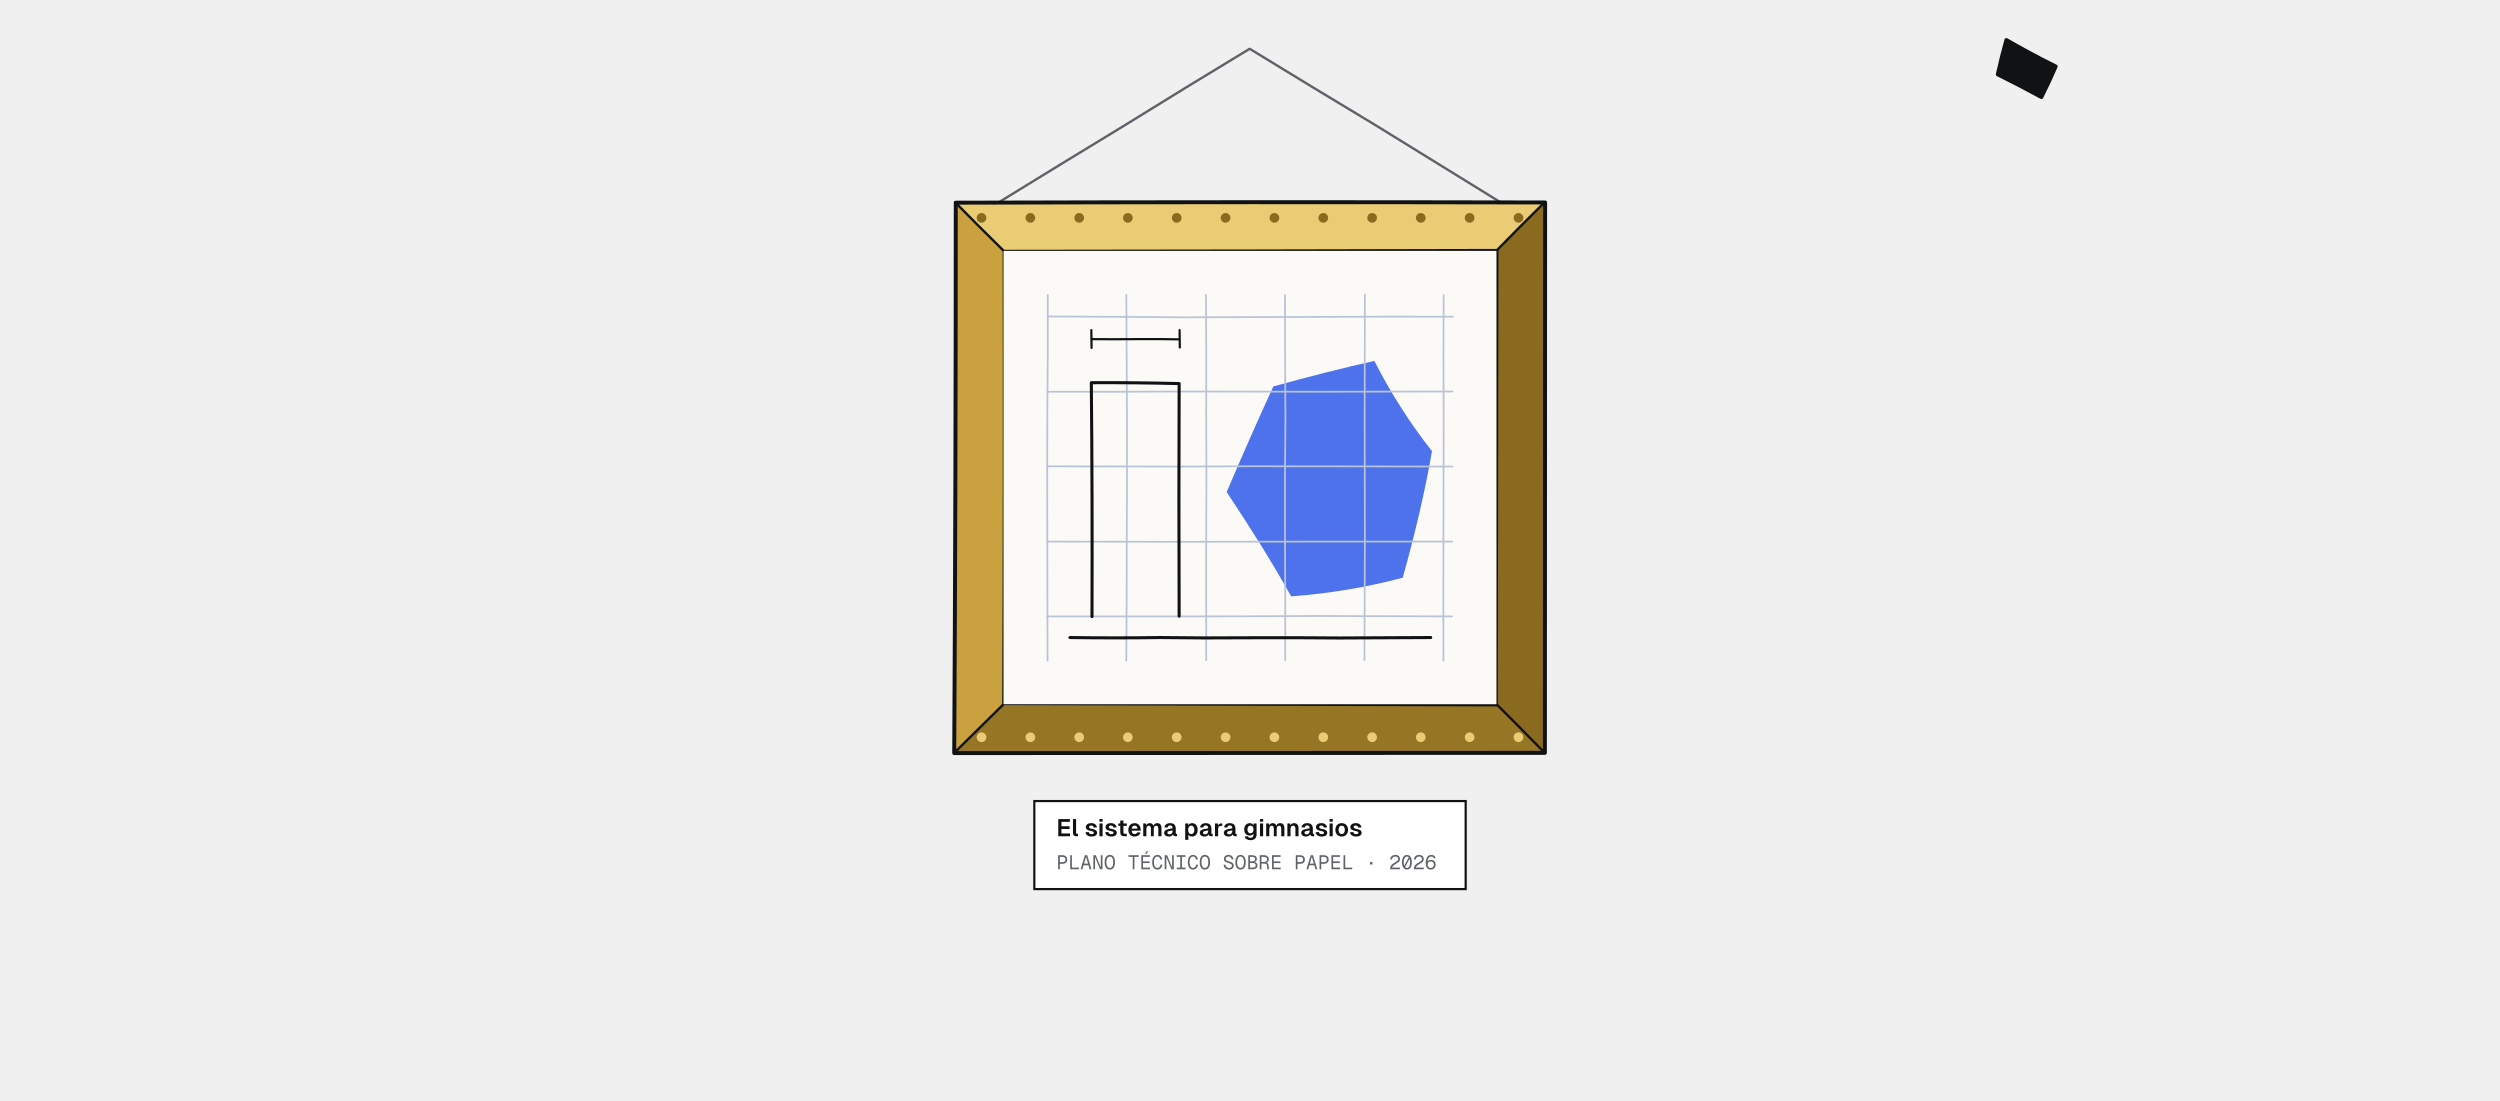
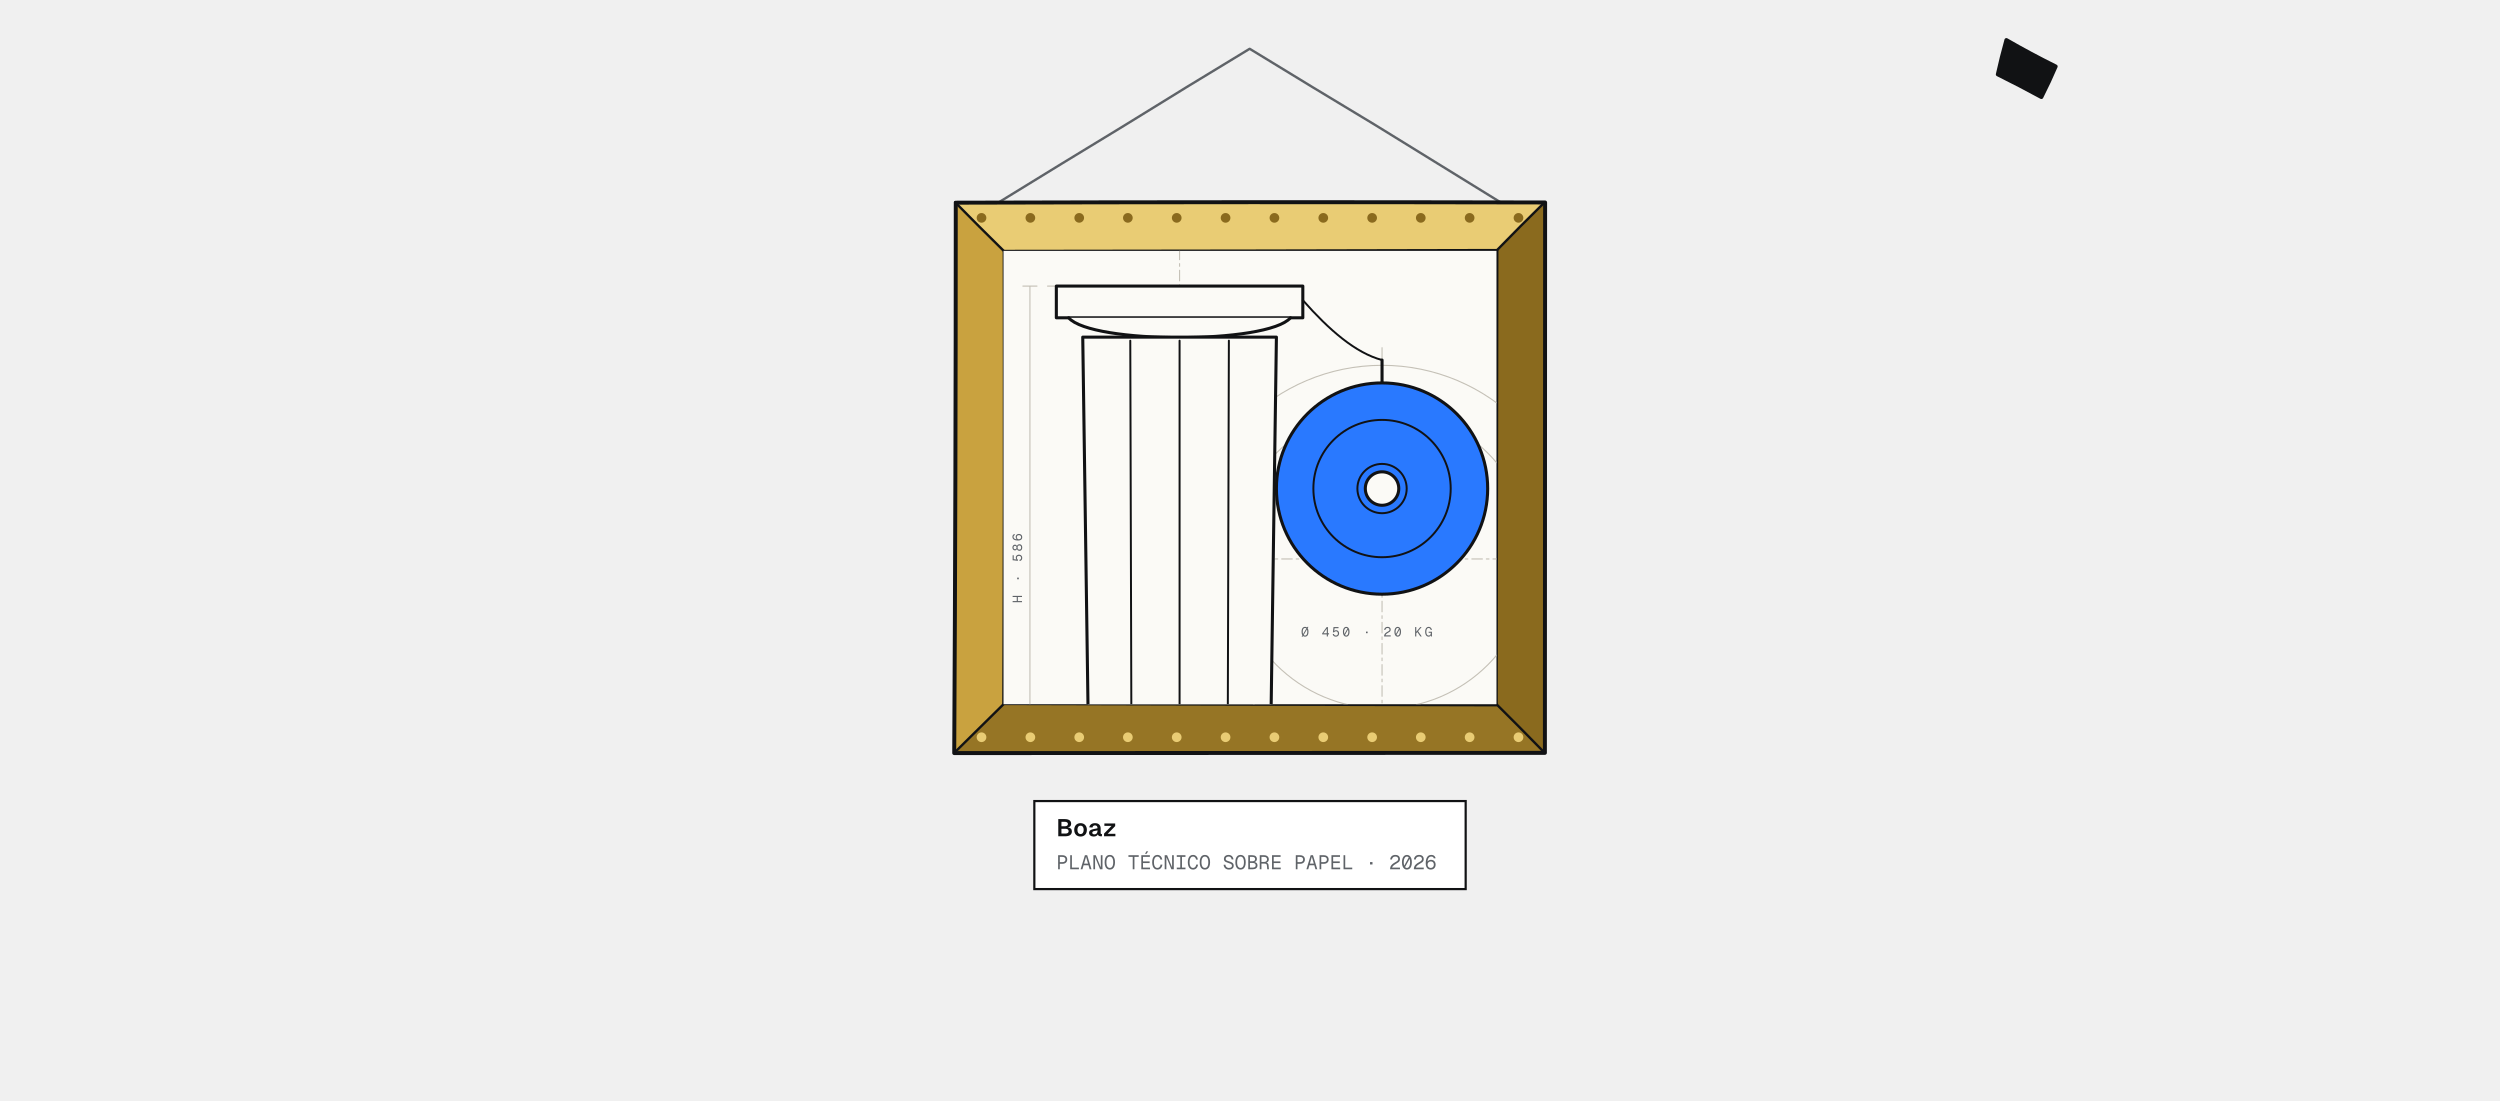
<svg xmlns="http://www.w3.org/2000/svg" width="1136" height="500" viewBox="0 0 1136 500">
+   <defs>
+     <clipPath id="g3">
+       <path d="M456 114h224v206H456Z" />
+     </clipPath>
+   </defs>
  <path fill="none" stroke="#5F6368" stroke-linecap="round" stroke-linejoin="round" stroke-width="1.1" d="M567.8 22.2q-28.5 17.2-57 34.9-28.5 17.3-56.9 34.8m114-69.7q28.7 17.6 57 34.6 28.6 17.7 57.2 35.3" />
  <path fill="#C9A23F" d="M434 92h268v250H434Z" />
  <path fill="#8A6A1E" d="m702 92-22 22v206l22 22Z" />
  <path fill="#8A6A1E" d="m434 342 22-22h224l22 22Z" opacity=".8" />
  <path fill="#E9CC74" d="m434 92 22 22h224l22-22Z" />
  <circle cx="446" cy="99" r="2.2" fill="#8A6A1E" />
  <circle cx="468.2" cy="99" r="2.2" fill="#8A6A1E" />
  <circle cx="490.4" cy="99" r="2.2" fill="#8A6A1E" />
  <circle cx="512.5" cy="99" r="2.2" fill="#8A6A1E" />
  <circle cx="534.7" cy="99" r="2.2" fill="#8A6A1E" />
  <circle cx="556.9" cy="99" r="2.2" fill="#8A6A1E" />
  <circle cx="579.1" cy="99" r="2.2" fill="#8A6A1E" />
  <circle cx="601.3" cy="99" r="2.2" fill="#8A6A1E" />
  <circle cx="623.5" cy="99" r="2.2" fill="#8A6A1E" />
  <circle cx="645.6" cy="99" r="2.2" fill="#8A6A1E" />
  <circle cx="667.8" cy="99" r="2.2" fill="#8A6A1E" />
  <circle cx="690" cy="99" r="2.2" fill="#8A6A1E" />
  <circle cx="446" cy="335" r="2.2" fill="#E9CC74" />
  <circle cx="468.2" cy="335" r="2.2" fill="#E9CC74" />
  <circle cx="490.4" cy="335" r="2.2" fill="#E9CC74" />
  <circle cx="512.5" cy="335" r="2.2" fill="#E9CC74" />
  <circle cx="534.7" cy="335" r="2.2" fill="#E9CC74" />
  <circle cx="556.9" cy="335" r="2.2" fill="#E9CC74" />
  <circle cx="579.1" cy="335" r="2.2" fill="#E9CC74" />
  <circle cx="601.3" cy="335" r="2.2" fill="#E9CC74" />
  <circle cx="623.5" cy="335" r="2.2" fill="#E9CC74" />
  <circle cx="645.6" cy="335" r="2.2" fill="#E9CC74" />
  <circle cx="667.8" cy="335" r="2.2" fill="#E9CC74" />
  <circle cx="690" cy="335" r="2.2" fill="#E9CC74" />
  <path fill="none" stroke="#111214" stroke-linecap="round" stroke-linejoin="round" stroke-width="1.8" d="M434.3 92.1q134.3-.4 267.8-.1-.1 125.2-.1 250.1-134.1.1-268.4.1.7-124.7.7-250.1" />
  <path fill="none" stroke="#111214" stroke-linecap="round" stroke-linejoin="round" stroke-width="1.4" d="M456.3 114.2q111.8-.1 223.9-.4-.2 103.3-.3 206.5l-223.8-.6q.4-103 .2-205.5" />
  <path fill="none" stroke="#111214" stroke-linecap="round" stroke-linejoin="round" stroke-width="1.1" d="M434 91.9q10.9 11.1 22 22m245.9-22q-11.2 11-21.9 22M701.8 342q-11-11.3-21.9-22.1m-246.1 22q11-10.9 22.1-21.8" />
  <path fill="#FBFAF6" d="M456 114h224v206H456z" />
-   <path fill="#2F5BEA" d="M578.6 175.6q24.5-6.8 45.9-11.6 11.4 22.3 26.2 41-4.6 26.5-13.3 57.5-24.3 6.5-50.7 8.5-11.7-21-29.3-47.4 11.1-26.1 21.2-48" opacity=".85" />
-   <path fill="none" stroke="#B9C3D6" stroke-linecap="round" stroke-linejoin="round" stroke-width=".8" d="M476 143.8q30.9.1 61.4.4l61.3-.2q30.5-.2 61.5-.1M475.9 178q30.7.1 61.3-.1 30.8 0 61.4.1 30.6-.1 61.4-.1m-184.2 34q30.9 0 61.7.1 30.7-.2 61.1-.1 30.5 0 61.3.1m-184 34.1q30.5.1 61.3.1 30.6 0 61.4-.1h61.3m-184.1 34h61.5q30.5 0 61.2-.2l61.3.2" />
-   <path fill="none" stroke="#B9C3D6" stroke-linecap="round" stroke-linejoin="round" stroke-width=".8" d="M476.1 134q.1 27.7-.2 55.3-.1 27.6 0 55.4t.1 55.5M511.8 134q.2 27.6.3 55.2.1 27.9-.1 55.5 0 27.7-.2 55.5M548 134q.2 27.7.1 55.4.2 27.8 0 55.3V300m35.8-165.9q0 27.9.2 55.4-.3 27.6-.2 55.1.2 27.8.1 55.4m36.2-166.1q-.1 27.5-.1 55.3.1 27.6.1 55.6L620 300m36-165.9q-.2 27.6 0 55.2-.1 27.8-.1 55.4-.1 27.6 0 55.5" />
-   <path fill="none" stroke="#111214" stroke-linecap="round" stroke-linejoin="round" stroke-width="1.4" d="M496.2 280.2q.2-53.1-.3-106.3 19.9-.1 39.9.4-.2 52.8 0 105.7m-49.6 9.7q20.7.3 40.9 0 20.4.3 40.6.1 20.4-.1 41 .1l41.4-.2" />
-   <path fill="none" stroke="#111214" stroke-linecap="round" stroke-linejoin="round" stroke-width="1" d="M496.1 154.1q9.8.1 19.8 0 9.9-.1 20 .1m-40-4.2q.1 4.1.1 8.1m40-8.1q.1 4.1.1 7.9" />
+   <g clip-path="url(#g3)">
+     <g fill="none" stroke-linecap="round" stroke-linejoin="round" transform="translate(456 114) scale(.4) translate(-40 -120)">
+       <g stroke="#C4C0B6">
+         <path stroke-width="1.25" stroke-dasharray="12 4.5 3 4.5" d="M240 70v830M260 470h340M470 230v490" />
+         <path stroke-width="1.25" d="M70 160v720m-8-720h16M90 160h100M90 880h100" />
+         <circle cx="470" cy="470" r="170" stroke-width="1.25" />
+         <circle cx="470" cy="470" r="220" stroke-width="1.25" />
+       </g>
+       <g stroke="#111214">
+         <path fill="#FBFAF6" stroke-width="3.5" d="M100 160h280v36H100Z" />
+         <path fill="#FBFAF6" stroke-width="3.5" d="M114 196c26 30 226 30 252 0" />
+         <path fill="#FBFAF6" stroke-width="3.5" d="M130 218h220l-10 702H140Z" />
+         <path stroke-width="2.25" d="m184 222 2 698m54-698v698m56-698-2 698" />
+         <path stroke-width="2.25" d="M380 176c30 34 60 60 90 68" />
+         <path stroke-width="3.5" d="M470 244v26" />
+         <circle cx="470" cy="390" r="120" fill="#2979FF" stroke-width="3.5" />
+         <circle cx="470" cy="390" r="78" stroke-width="2.25" />
+         <circle cx="470" cy="390" r="28" stroke-width="2.25" />
+         <circle cx="470" cy="390" r="19" fill="#FBFAF6" stroke-width="3.5" />
+       </g>
+     </g>
+   </g>
+   <path fill="#5F6368" d="M593 289.30L593 289.30Q592.50 289.30 592.15 289.04L592.15 289.04Q592.13 289.03 592.11 289.01L592.11 289.01L591.94 289.30L591.44 289.30L591.81 288.67Q591.69 288.50 591.61 288.28L591.61 288.28Q591.43 287.78 591.43 287.08L591.43 287.08Q591.43 286.36 591.61 285.86Q591.79 285.36 592.15 285.10Q592.50 284.84 593 284.84Q593.50 284.84 593.86 285.10L593.86 285.10Q593.87 285.11 593.89 285.13L593.89 285.13L594.06 284.84L594.56 284.84L594.19 285.47Q594.31 285.64 594.39 285.86L594.39 285.86Q594.57 286.36 594.57 287.08L594.57 287.08Q594.57 287.78 594.39 288.28Q594.21 288.78 593.86 289.04Q593.50 289.30 593 289.30ZM593 288.79L593 288.79Q593.33 288.79 593.56 288.60Q593.79 288.40 593.91 288.02Q594.03 287.63 594.03 287.08Q594.03 286.52 593.91 286.13L593.91 286.13Q593.89 286.07 593.87 286.01L593.87 286.01L592.38 288.55Q592.41 288.58 592.44 288.59L592.44 288.59Q592.67 288.79 593 288.79ZM592.12 288.13L592.12 288.13L593.61 285.59Q593.59 285.57 593.56 285.55L593.56 285.55Q593.33 285.35 593 285.35Q592.67 285.35 592.44 285.55Q592.21 285.74 592.09 286.13Q591.97 286.52 591.97 287.08Q591.97 287.63 592.09 288.02L592.09 288.02Q592.11 288.08 592.12 288.13ZM603.40 289.20L602.89 289.20L602.89 288.28L600.80 288.28L600.80 287.81L602.85 284.94L603.40 284.94L603.40 287.77L603.92 287.77L603.92 288.28L603.40 288.28L603.40 289.20ZM602.89 285.66L601.33 287.77L602.89 287.77L602.89 285.66ZM607.03 289.30L607.03 289.30Q606.61 289.30 606.31 289.15Q606.00 289.00 605.81 288.73Q605.63 288.46 605.60 288.10L605.60 288.10L606.14 288.07Q606.19 288.43 606.43 288.61Q606.66 288.79 607.03 288.79L607.03 288.79Q607.44 288.79 607.69 288.54Q607.94 288.28 607.94 287.83L607.94 287.83Q607.94 287.53 607.83 287.31Q607.72 287.09 607.52 286.98Q607.32 286.86 607.04 286.86L607.04 286.86Q606.79 286.86 606.56 286.98Q606.33 287.11 606.22 287.33L606.22 287.33L605.67 287.33L605.95 284.94L608.22 284.94L608.22 285.44L606.43 285.44L606.27 286.73Q606.33 286.66 606.39 286.61L606.39 286.61Q606.55 286.49 606.74 286.43Q606.93 286.37 607.11 286.37L607.11 286.37Q607.52 286.37 607.83 286.56Q608.14 286.75 608.31 287.08Q608.48 287.41 608.48 287.83Q608.48 288.26 608.29 288.59Q608.11 288.92 607.78 289.11Q607.45 289.30 607.03 289.30ZM611.72 289.30L611.72 289.30Q611.26 289.30 610.92 289.03Q610.58 288.76 610.40 288.26Q610.22 287.76 610.22 287.08L610.22 287.08Q610.22 286.39 610.40 285.89Q610.58 285.39 610.92 285.12Q611.26 284.84 611.72 284.84L611.72 284.84Q612.19 284.84 612.52 285.12Q612.86 285.39 613.04 285.89Q613.22 286.39 613.22 287.08L613.22 287.08Q613.22 287.76 613.04 288.26Q612.86 288.76 612.52 289.03Q612.19 289.30 611.72 289.30ZM611.72 288.79L611.72 288.79Q612.02 288.79 612.23 288.58Q612.45 288.37 612.56 287.99Q612.68 287.60 612.68 287.08L612.68 287.08Q612.68 286.54 612.57 286.15L612.57 286.15Q612.55 286.10 612.53 286.05L612.53 286.05L611.16 288.53Q611.19 288.56 611.21 288.58L611.21 288.58Q611.43 288.79 611.72 288.79ZM610.91 288.09L612.28 285.61Q612.25 285.58 612.24 285.56L612.24 285.56Q612.02 285.35 611.72 285.35L611.72 285.35Q611.43 285.35 611.21 285.56Q610.99 285.77 610.88 286.16Q610.76 286.54 610.76 287.08L610.76 287.08Q610.76 287.60 610.88 287.98L610.88 287.98Q610.89 288.04 610.91 288.09L610.91 288.09ZM621.45 287.74L620.71 287.74L620.71 287.01L621.45 287.01L621.45 287.74ZM631.94 289.20L628.94 289.20Q628.94 288.75 629.08 288.39Q629.22 288.02 629.58 287.69Q629.94 287.36 630.57 287.03L630.57 287.03Q630.87 286.87 631.05 286.74Q631.23 286.61 631.31 286.46Q631.39 286.31 631.39 286.09L631.39 286.09Q631.39 285.87 631.30 285.71Q631.20 285.54 631.01 285.44Q630.82 285.35 630.54 285.35L630.54 285.35Q630.09 285.35 629.83 285.58Q629.57 285.82 629.50 286.25L629.50 286.25L628.96 286.21Q629.04 285.59 629.44 285.22Q629.85 284.84 630.54 284.84L630.54 284.84Q630.98 284.84 631.29 285.00Q631.60 285.16 631.77 285.44Q631.93 285.71 631.93 286.08L631.93 286.08Q631.93 286.40 631.83 286.64Q631.72 286.88 631.46 287.08Q631.21 287.29 630.76 287.52L630.76 287.52Q630.38 287.72 630.12 287.93Q629.86 288.14 629.72 288.34Q629.59 288.53 629.58 288.70L629.58 288.70L631.94 288.70L631.94 289.20ZM635.12 289.30L635.12 289.30Q634.66 289.30 634.32 289.03Q633.98 288.76 633.80 288.26Q633.62 287.76 633.62 287.08L633.62 287.08Q633.62 286.39 633.80 285.89Q633.98 285.39 634.32 285.12Q634.66 284.84 635.12 284.84L635.12 284.84Q635.59 284.84 635.92 285.12Q636.26 285.39 636.44 285.89Q636.62 286.39 636.62 287.08L636.62 287.08Q636.62 287.76 636.44 288.26Q636.26 288.76 635.92 289.03Q635.59 289.30 635.12 289.30ZM635.12 288.79L635.12 288.79Q635.42 288.79 635.63 288.58Q635.85 288.37 635.96 287.99Q636.08 287.60 636.08 287.08L636.08 287.08Q636.08 286.54 635.97 286.15L635.97 286.15Q635.95 286.10 635.93 286.05L635.93 286.05L634.56 288.53Q634.59 288.56 634.61 288.58L634.61 288.58Q634.83 288.79 635.12 288.79ZM634.31 288.09L635.68 285.61Q635.65 285.58 635.64 285.56L635.64 285.56Q635.42 285.35 635.12 285.35L635.12 285.35Q634.83 285.35 634.61 285.56Q634.39 285.77 634.28 286.16Q634.16 286.54 634.16 287.08L634.16 287.08Q634.16 287.60 634.28 287.98L634.28 287.98Q634.29 288.04 634.31 288.09L634.31 288.09ZM643.56 289.20L643.04 289.20L643.04 284.94L643.56 284.94L643.56 287.08L645.34 284.94L645.98 284.94L644.38 286.81L646.04 289.20L645.40 289.20L644.04 287.21L643.56 287.77L643.56 289.20ZM649.15 289.30L649.15 289.30Q648.70 289.30 648.35 289.05Q648.00 288.80 647.79 288.30Q647.59 287.81 647.59 287.08L647.59 287.08Q647.59 286.39 647.78 285.89Q647.97 285.39 648.32 285.12Q648.67 284.84 649.17 284.84L649.17 284.84Q649.56 284.84 649.87 285.02Q650.17 285.19 650.37 285.50Q650.58 285.81 650.67 286.21L650.67 286.21L650.13 286.25Q650.02 285.85 649.79 285.60Q649.55 285.35 649.17 285.35L649.17 285.35Q648.84 285.35 648.61 285.55Q648.37 285.75 648.25 286.14Q648.13 286.52 648.13 287.08L648.13 287.08Q648.13 287.62 648.25 288.01Q648.38 288.39 648.62 288.59Q648.85 288.79 649.20 288.79L649.20 288.79Q649.50 288.79 649.72 288.63Q649.94 288.47 650.07 288.19Q650.19 287.90 650.20 287.54L650.20 287.54L649.18 287.54L649.18 287.05L650.68 287.05L650.68 289.20L650.20 289.20L650.19 288.61Q650.14 288.70 650.10 288.79L650.10 288.79Q649.95 289.03 649.72 289.16Q649.48 289.30 649.15 289.30ZM464.40 273.12L464.40 273.64L460.14 273.64L460.14 273.12L462.01 273.12L462.01 271.28L460.14 271.28L460.14 270.76L464.40 270.76L464.40 271.28L462.51 271.28L462.51 273.12L464.40 273.12ZM462.94 262.47L462.94 263.21L462.21 263.21L462.21 262.47L462.94 262.47ZM464.50 253.49L464.50 253.49Q464.50 253.91 464.35 254.22Q464.20 254.52 463.93 254.71Q463.66 254.89 463.30 254.92L463.30 254.92L463.27 254.38Q463.63 254.33 463.81 254.09Q463.99 253.86 463.99 253.49L463.99 253.49Q463.99 253.08 463.74 252.83Q463.48 252.58 463.03 252.58L463.03 252.58Q462.73 252.58 462.51 252.69Q462.29 252.80 462.18 253.00Q462.06 253.20 462.06 253.48L462.06 253.48Q462.06 253.73 462.18 253.96Q462.31 254.19 462.53 254.30L462.53 254.30L462.53 254.85L460.14 254.57L460.14 252.30L460.64 252.30L460.64 254.09L461.93 254.25Q461.86 254.19 461.81 254.13L461.81 254.13Q461.69 253.97 461.63 253.78Q461.57 253.59 461.57 253.41L461.57 253.41Q461.57 253 461.76 252.69Q461.95 252.38 462.28 252.21Q462.61 252.04 463.03 252.04Q463.46 252.04 463.79 252.23Q464.12 252.41 464.31 252.74Q464.50 253.07 464.50 253.49ZM464.50 248.80L464.50 248.80Q464.50 249.22 464.35 249.56Q464.21 249.90 463.93 250.10Q463.64 250.30 463.23 250.30L463.23 250.30Q462.77 250.30 462.46 250.02L462.46 250.02Q462.22 249.81 462.11 249.47L462.11 249.47Q462.01 249.71 461.84 249.87L461.84 249.87Q461.61 250.10 461.21 250.10L461.21 250.10Q460.88 250.10 460.61 249.93Q460.35 249.76 460.20 249.47Q460.04 249.18 460.04 248.80Q460.04 248.42 460.20 248.13Q460.35 247.83 460.61 247.67Q460.88 247.50 461.21 247.50L461.21 247.50Q461.61 247.50 461.84 247.73L461.84 247.73Q462.01 247.89 462.11 248.12L462.11 248.12Q462.22 247.79 462.46 247.57L462.46 247.57Q462.77 247.30 463.23 247.30L463.23 247.30Q463.64 247.30 463.93 247.50Q464.21 247.70 464.35 248.03Q464.50 248.37 464.50 248.80ZM463.99 248.80L463.99 248.80Q463.99 248.38 463.80 248.11Q463.60 247.84 463.20 247.84L463.20 247.84Q462.83 247.84 462.60 248.08Q462.38 248.32 462.38 248.80L462.38 248.80Q462.38 249.27 462.60 249.52Q462.83 249.76 463.20 249.76L463.20 249.76Q463.60 249.76 463.80 249.49Q463.99 249.22 463.99 248.80ZM461.90 248.80L461.90 248.80Q461.90 248.46 461.73 248.25Q461.56 248.04 461.21 248.04L461.21 248.04Q460.91 248.04 460.73 248.25Q460.55 248.45 460.55 248.80L460.55 248.80Q460.55 249.15 460.73 249.35Q460.91 249.56 461.21 249.56L461.21 249.56Q461.56 249.56 461.73 249.35Q461.90 249.14 461.90 248.80ZM464.50 244.11L464.50 244.11Q464.50 244.59 464.28 244.93Q464.06 245.27 463.63 245.44Q463.21 245.62 462.60 245.62L462.60 245.62Q462.07 245.62 461.61 245.53Q461.15 245.45 460.80 245.25Q460.45 245.06 460.25 244.74Q460.04 244.41 460.04 243.94L460.04 243.94Q460.04 243.56 460.17 243.30Q460.30 243.03 460.52 242.87Q460.75 242.70 461.05 242.62L461.05 242.62L461.10 243.16Q460.85 243.23 460.70 243.41Q460.55 243.59 460.55 243.94Q460.55 244.29 460.75 244.55Q460.95 244.80 461.35 244.94L461.35 244.94Q461.66 245.04 462.08 245.08L462.08 245.08Q462.01 245.03 461.93 244.97L461.93 244.97Q461.75 244.80 461.64 244.56Q461.53 244.32 461.53 244.01L461.53 244.01Q461.53 243.59 461.71 243.28Q461.89 242.97 462.22 242.79Q462.55 242.62 462.98 242.62L462.98 242.62Q463.45 242.62 463.79 242.81Q464.13 243.00 464.31 243.33Q464.50 243.66 464.50 244.11ZM463.99 244.10L463.99 244.10Q463.99 243.68 463.72 243.42Q463.46 243.16 462.98 243.16L462.98 243.16Q462.54 243.16 462.28 243.40Q462.02 243.65 462.02 244.05L462.02 244.05Q462.02 244.34 462.14 244.56Q462.26 244.79 462.47 244.92Q462.69 245.06 462.98 245.06Q463.28 245.06 463.51 244.94Q463.73 244.82 463.86 244.61Q463.99 244.39 463.99 244.10Z" />
  <path fill="#FFF" stroke="#111214" stroke-width="1" d="M470 364h196v40H470z" />
-   <path fill="#111214" d="M480.88 372.19V380h5.36v-1.26h-3.92v-2.04h3.7v-1.23h-3.7v-2.02h3.83v-1.26Zm6.67 0v6.35c0 .92.59 1.46 1.46 1.46h.82v-1.11h-.45q-.4 0-.4-.42v-6.28Zm9.47 3.84 1.44-.07c-.19-1.19-1.17-1.93-2.54-1.93-1.55 0-2.51.7-2.51 1.85 0 1.1.98 1.46 2.41 1.74.59.14 1.23.22 1.24.78 0 .48-.58.65-1.04.65-.74 0-1.19-.37-1.3-.98l-1.44.08c.09 1.23 1.16 1.98 2.76 1.98 1.36 0 2.48-.54 2.48-1.69 0-1.12-.89-1.54-2.47-1.81-.57-.09-1.16-.3-1.17-.78-.01-.46.42-.74.96-.74.55 0 1.08.35 1.18.92m2.57-1.86V380h1.43v-5.83Zm-.02-.81h1.47v-1.17h-1.47Zm6.39 2.67 1.44-.07c-.19-1.19-1.17-1.93-2.54-1.93-1.55 0-2.51.7-2.51 1.85 0 1.1.98 1.46 2.41 1.74.59.14 1.23.22 1.24.78 0 .48-.58.65-1.04.65-.74 0-1.19-.37-1.3-.98l-1.44.08c.09 1.23 1.17 1.98 2.76 1.98 1.36 0 2.49-.54 2.49-1.69 0-1.12-.89-1.54-2.48-1.81-.57-.09-1.15-.3-1.16-.78-.02-.46.41-.74.95-.74.55 0 1.08.35 1.18.92m3.09-3.18v1.32h-.91v1.1h.91v2.94c0 1.18.65 1.79 1.85 1.79h1.12v-1.11h-.88q-.66 0-.66-.68v-2.94h1.54v-1.1h-1.54v-1.32Zm3.66 4.23c0 1.85 1.15 3.05 2.89 3.05 1.26 0 2.32-.69 2.66-1.81l-1.45-.11c-.21.5-.69.8-1.21.8-.83 0-1.34-.57-1.4-1.54h4.15l-.02-.35c-.02-2.07-1.24-3.08-2.73-3.08-1.74 0-2.89 1.2-2.89 3.04m1.51-.56c.11-.84.61-1.36 1.38-1.36.61 0 1.16.37 1.27 1.36Zm5.27-2.35V380h1.43v-3.3c0-.96.4-1.51 1.14-1.51q.92.02.92 1.51v3.3h1.29v-3.3q.01-1.49 1.15-1.51.92.01.92 1.51v3.3h1.43v-3.75c0-1.44-.73-2.21-1.92-2.21q-1.28 0-1.73 1.2a1.66 1.66 0 0 0-1.67-1.2c-.77 0-1.35.38-1.64 1.07l-.03-.94Zm9.6 1.77 1.45.09q.23-.96 1.16-.97 1.13 0 1.14 1.31l-1.64.33c-1.36.28-2.2.64-2.2 1.77 0 1.03.93 1.66 2.09 1.66 1.02 0 1.68-.44 1.94-1.01.11.9 1.05.89 1.5.89l.33-.01v-1.03h-.22c-.22 0-.37-.09-.37-.43v-1.99c0-1.64-.89-2.51-2.57-2.51-1.43 0-2.38.7-2.61 1.9m1.38 2.49c0-.67.56-.75 1.3-.89l1.1-.2v.06c0 1.16-.6 1.73-1.39 1.73-.68 0-1.01-.31-1.01-.7m8.09 3.22h1.43v-2.44q.52.91 1.71.92c1.68 0 2.5-1.37 2.5-3.05 0-1.67-.82-3.04-2.5-3.04q-1.26.01-1.75.97l-.03-.84h-1.36Zm1.32-4.57c0-.98.43-1.9 1.42-1.9.98 0 1.42.92 1.42 1.9 0 1.01-.43 1.91-1.42 1.91-.99 0-1.42-.9-1.42-1.91m5.39-1.14 1.46.09q.22-.96 1.15-.97 1.13 0 1.14 1.31l-1.63.33c-1.37.28-2.2.64-2.2 1.77 0 1.03.92 1.66 2.09 1.66 1.01 0 1.67-.44 1.93-1.01.11.9 1.05.89 1.5.89l.33-.01v-1.03h-.22c-.22 0-.37-.09-.37-.43v-1.99c0-1.64-.89-2.51-2.57-2.51-1.43 0-2.38.7-2.61 1.9m1.38 2.49c0-.67.56-.75 1.3-.89l1.1-.2v.06c0 1.16-.6 1.73-1.39 1.73-.68 0-1.01-.31-1.01-.7m5.43-4.26V380h1.43v-3.32c0-.94.39-1.4 1.32-1.4h.56v-1.11h-.55c-.74 0-1.17.37-1.39 1.13l-.04-1.13Zm4.13 1.77 1.45.09q.22-.96 1.15-.97 1.14 0 1.15 1.31l-1.64.33c-1.36.28-2.2.64-2.2 1.77 0 1.03.92 1.66 2.09 1.66 1.01 0 1.67-.44 1.94-1.01.11.9 1.04.89 1.49.89l.33-.01v-1.03h-.22c-.22 0-.36-.09-.36-.43v-1.99c0-1.64-.89-2.51-2.58-2.51-1.43 0-2.37.7-2.6 1.9m1.37 2.49c0-.67.56-.75 1.3-.89l1.1-.2v.06c0 1.16-.59 1.73-1.39 1.73-.68 0-1.01-.31-1.01-.7m10.33 1.28c.73 0 1.37-.35 1.65-.92v.74c0 .78-.5 1.18-1.36 1.18-.6 0-1.03-.26-1.21-.69l-1.47.1c.32 1 1.34 1.66 2.67 1.66 1.65 0 2.8-.89 2.8-2.44v-5.17h-1.4v.89a1.8 1.8 0 0 0-1.69-1.02c-1.51 0-2.53 1.16-2.53 2.89 0 1.66 1.02 2.78 2.54 2.78m-1.08-2.79c0-1.08.53-1.75 1.39-1.75.86 0 1.4.67 1.39 1.75-.02 1.07-.54 1.74-1.39 1.74-.84 0-1.39-.67-1.39-1.74m5.7-2.75V380h1.43v-5.83Zm-.02-.81h1.47v-1.17h-1.47Zm2.84.81V380h1.43v-3.3c0-.96.39-1.51 1.14-1.51q.91.02.91 1.51v3.3h1.3v-3.3q.01-1.49 1.15-1.51.92.01.92 1.51v3.3h1.43v-3.75c0-1.44-.74-2.21-1.92-2.21-.84 0-1.45.4-1.73 1.2a1.66 1.66 0 0 0-1.67-1.2c-.77 0-1.36.38-1.64 1.07l-.04-.94Zm9.63 0V380h1.43v-3.3c0-.97.44-1.51 1.22-1.51.75 0 1.01.54 1.01 1.51v3.3h1.41v-3.75c0-1.31-.7-2.21-1.99-2.21-.78 0-1.44.31-1.76 1.08l-.03-.95Zm6.39 1.77 1.46.09q.22-.96 1.15-.97 1.13 0 1.15 1.31l-1.64.33c-1.37.28-2.2.64-2.2 1.77 0 1.03.92 1.66 2.09 1.66 1.01 0 1.67-.44 1.93-1.01.11.9 1.05.89 1.5.89l.33-.01v-1.03h-.22c-.22 0-.36-.09-.36-.43v-1.99c0-1.64-.9-2.51-2.58-2.51-1.43 0-2.37.7-2.61 1.9m1.38 2.49c0-.67.56-.75 1.3-.89l1.1-.2v.06c0 1.16-.6 1.73-1.39 1.73-.68 0-1.01-.31-1.01-.7m8.83-2.4 1.44-.07c-.18-1.19-1.16-1.93-2.54-1.93-1.55 0-2.51.7-2.51 1.85 0 1.1.98 1.46 2.41 1.74.6.14 1.24.22 1.25.78 0 .48-.59.65-1.05.65-.74 0-1.19-.37-1.3-.98l-1.44.08c.09 1.23 1.17 1.98 2.76 1.98 1.37 0 2.49-.54 2.49-1.69 0-1.12-.89-1.54-2.48-1.81-.57-.09-1.15-.3-1.16-.78-.01-.46.42-.74.96-.74.55 0 1.07.35 1.17.92m2.58-1.86V380h1.43v-5.83Zm-.03-.81h1.48v-1.17h-1.48Zm5.54 6.77c1.74 0 2.88-1.2 2.88-3.05 0-1.84-1.14-3.04-2.88-3.04-1.74 0-2.88 1.2-2.88 3.04 0 1.85 1.14 3.05 2.88 3.05m-1.42-3.05c0-1.19.52-1.89 1.42-1.89.9 0 1.42.7 1.42 1.89 0 1.2-.52 1.9-1.42 1.9-.9 0-1.42-.7-1.42-1.9m8.96-1.05 1.44-.07c-.18-1.19-1.16-1.93-2.54-1.93-1.55 0-2.5.7-2.5 1.85 0 1.1.97 1.46 2.4 1.74.6.14 1.24.22 1.25.78 0 .48-.59.65-1.05.65-.73 0-1.19-.37-1.3-.98l-1.44.08c.09 1.23 1.17 1.98 2.76 1.98 1.37 0 2.49-.54 2.49-1.69 0-1.12-.89-1.54-2.47-1.81-.58-.09-1.16-.3-1.17-.78-.01-.46.42-.74.96-.74.55 0 1.07.35 1.17.92" />
+   <path fill="#111214" d="M480.88 380L484.11 380C486.03 380 487.06 379.22 487.06 377.79C487.06 376.73 486.39 376.07 485.21 375.95C486.17 375.84 486.73 375.27 486.73 374.36C486.73 372.87 485.71 372.19 483.67 372.19L480.88 372.19ZM482.32 378.77L482.32 376.60L484.15 376.60C485.04 376.60 485.59 376.98 485.59 377.69C485.59 378.40 485.04 378.77 484.15 378.77ZM482.32 375.46L482.32 373.42L483.77 373.42C484.73 373.42 485.26 373.75 485.26 374.44C485.26 375.12 484.70 375.46 483.77 375.46ZM491 380.13C492.74 380.13 493.88 378.93 493.88 377.08C493.88 375.24 492.74 374.04 491 374.04C489.26 374.04 488.12 375.24 488.12 377.08C488.12 378.93 489.26 380.13 491 380.13ZM489.58 377.08C489.58 375.89 490.10 375.19 491 375.19C491.90 375.19 492.42 375.89 492.42 377.08C492.42 378.28 491.90 378.98 491 378.98C490.10 378.98 489.58 378.28 489.58 377.08ZM494.96 375.94L496.41 376.03C496.55 375.39 496.95 375.06 497.57 375.06C498.33 375.06 498.70 375.49 498.71 376.37L497.07 376.70C495.71 376.98 494.87 377.34 494.87 378.47C494.87 379.50 495.80 380.13 496.96 380.13C497.97 380.13 498.63 379.69 498.90 379.12C499.01 380.02 499.94 380.01 500.39 380.01L500.72 380L500.72 378.97L500.50 378.97C500.28 378.97 500.14 378.88 500.14 378.54L500.14 376.55C500.14 374.91 499.25 374.04 497.57 374.04C496.14 374.04 495.19 374.74 494.96 375.94ZM496.33 378.43C496.33 377.76 496.90 377.68 497.63 377.54L498.73 377.34L498.73 377.40C498.73 378.56 498.14 379.13 497.35 379.13C496.66 379.13 496.33 378.82 496.33 378.43ZM506.74 375.38L506.74 374.17L501.83 374.17L501.83 375.28L505.09 375.28L501.68 378.79L501.68 380L506.83 380L506.83 378.89L503.32 378.89Z" />
  <path fill="#5F6368" d="M481.58 395h-.77v-6.39h1.94q.67 0 1.17.23.49.24.76.67.27.44.27 1.05 0 .62-.27 1.05-.27.44-.76.67-.5.24-1.17.24h-1.17zm0-5.63v2.39h1.08q.76 0 1.12-.31.36-.31.36-.89 0-.58-.36-.89-.36-.3-1.12-.3zm8.68 5.63h-3.96v-6.39h.77v6.03l-.38-.4h3.57zm1.6 0h-.83l1.95-6.39h1.04l1.95 6.39h-.83l-1.64-5.69zm3.12-1.82h-2.97l.27-.75h2.43zm2.62 1.82h-.77v-6.39h1.1l2.4 5.84-.13.03v-5.87h.77V395h-1.1l-2.4-5.84.13-.04zm6.7.14q-.76 0-1.28-.38-.53-.39-.8-1.14-.28-.74-.28-1.81 0-1.08.28-1.82.27-.75.8-1.14.52-.38 1.28-.38.76 0 1.28.38.53.39.8 1.14.28.74.28 1.82 0 1.07-.28 1.81-.27.75-.8 1.14-.52.38-1.28.38m0-.75q.49 0 .84-.29.35-.3.53-.87.18-.58.18-1.42 0-.83-.18-1.41-.18-.58-.53-.88-.35-.3-.84-.3-.5 0-.84.3-.35.3-.53.88-.18.58-.18 1.41 0 .84.18 1.42.18.57.53.87.34.29.84.29m11.19.61h-.78v-5.63h-1.95v-.76h4.68v.76h-1.95zm7.08 0h-3.96v-6.39h3.89v.76h-3.12v2.06h3.01v.74h-3.01v2.07h3.19zm-1.62-7.01h-.63l.59-1.15h.85zm4.97 7.15q-.77 0-1.3-.4-.53-.41-.8-1.15-.28-.75-.28-1.78 0-1.03.28-1.78.27-.74.8-1.15.53-.41 1.3-.41.84 0 1.44.55.59.55.79 1.54l-.83.06q-.15-.7-.52-1.05-.38-.35-.88-.35-.52 0-.86.3-.35.3-.53.89-.18.58-.18 1.4 0 .82.18 1.4.18.58.53.88.34.3.86.3.56 0 .94-.39.39-.39.52-1.15l.82.04q-.17 1.06-.77 1.66-.6.59-1.51.59M530 395h-.77v-6.39h1.1l2.4 5.84-.13.03v-5.87h.77V395h-1.1l-2.4-5.84.13-.04zm8.68 0h-3.96v-.76h1.59v-4.87h-1.59v-.76h3.96v.76h-1.59v4.87h1.59zm3.44.14q-.77 0-1.3-.4-.53-.41-.8-1.15-.28-.75-.28-1.78 0-1.03.28-1.78.27-.74.8-1.15.53-.41 1.3-.41.84 0 1.44.55.59.55.79 1.54l-.83.06q-.15-.7-.52-1.05-.38-.35-.88-.35-.52 0-.86.3-.35.3-.53.89-.18.58-.18 1.4 0 .82.18 1.4.18.58.53.88.34.3.86.3.56 0 .94-.39.39-.39.52-1.15l.82.04q-.17 1.06-.77 1.66-.6.59-1.51.59m5.38 0q-.76 0-1.28-.38-.53-.39-.8-1.14-.28-.74-.28-1.81 0-1.08.28-1.82.27-.75.8-1.14.52-.38 1.28-.38.76 0 1.28.38.53.39.8 1.14.28.74.28 1.82 0 1.07-.28 1.81-.27.75-.8 1.14-.52.38-1.28.38m0-.75q.49 0 .84-.29.35-.3.53-.87.18-.58.18-1.42 0-.83-.18-1.41-.18-.58-.53-.88-.35-.3-.84-.3-.5 0-.84.3-.35.3-.53.88-.18.58-.18 1.41 0 .84.18 1.42.18.57.53.87.34.29.84.29m10.9.75q-.68 0-1.2-.27-.52-.28-.84-.77-.31-.49-.36-1.14l.81-.06q.06.48.27.81.21.34.55.51.34.17.79.17.45 0 .75-.11.31-.12.47-.34.15-.22.15-.53 0-.31-.14-.53-.14-.22-.52-.41-.38-.2-1.13-.4-.66-.19-1.07-.42-.41-.23-.6-.56-.18-.33-.18-.81 0-.54.26-.95.25-.4.73-.63.48-.23 1.13-.23.66 0 1.13.26.47.27.74.73.27.46.35 1.04l-.81.05q-.06-.38-.23-.68-.17-.31-.47-.48-.29-.17-.73-.17-.59 0-.94.29-.35.28-.35.74 0 .3.13.49.13.19.46.34.34.15.94.32.78.22 1.25.49.46.27.66.63.2.37.2.91 0 .5-.28.89-.27.39-.77.61-.49.21-1.15.21m5.3 0q-.76 0-1.28-.38-.53-.39-.8-1.14-.28-.74-.28-1.81 0-1.08.28-1.82.27-.75.8-1.14.52-.38 1.28-.38.76 0 1.28.38.53.39.8 1.14.28.74.28 1.82 0 1.07-.28 1.81-.27.75-.8 1.14-.52.38-1.28.38m0-.75q.49 0 .84-.29.35-.3.53-.87.18-.58.18-1.42 0-.83-.18-1.41-.18-.58-.53-.88-.35-.3-.84-.3-.5 0-.84.3-.35.3-.53.88-.18.58-.18 1.41 0 .84.18 1.42.18.57.53.87.34.29.84.29m5.53.61h-2.02v-6.39h1.8q1.05 0 1.59.47.53.47.53 1.28 0 .39-.19.71-.18.31-.53.49-.34.18-.79.18v-.05q.56 0 .96.19.4.19.61.53.21.34.21.81 0 .83-.57 1.3-.58.48-1.6.48m-1.25-2.87v2.11h1.26q.7 0 1.03-.27.32-.27.32-.75 0-.52-.34-.8-.34-.29-1.01-.29zm0-2.76v2h1.07q.66 0 .97-.26.3-.26.3-.74 0-.48-.3-.74-.31-.26-.97-.26zm5.22 5.63h-.77v-6.39h1.94q1.01 0 1.6.51.58.51.58 1.4 0 .45-.21.79-.2.35-.53.55-.32.2-.66.22l-.04-.1q.64.03.96.3.32.27.37.88l.17 1.84h-.78l-.15-1.74q-.03-.29-.14-.48-.11-.18-.35-.27-.24-.08-.65-.08h-1.34zm0-5.63v2.3h1.17q.67 0 1.02-.3.35-.3.35-.85 0-.56-.35-.86-.35-.29-1.02-.29zm8.77 5.63h-3.96v-6.39h3.89v.76h-3.12v2.06h3.01v.74h-3.01v2.07h3.19zm7.61 0h-.77v-6.39h1.94q.67 0 1.16.23.5.24.77.67.27.44.27 1.05 0 .62-.27 1.05-.27.44-.77.67-.49.24-1.16.24h-1.17zm0-5.63v2.39h1.08q.76 0 1.12-.31.36-.31.36-.89 0-.58-.36-.89-.36-.3-1.12-.3zm4.88 5.63h-.83l1.95-6.39h1.04l1.95 6.39h-.83l-1.64-5.69zm3.12-1.82h-2.97l.27-.75h2.43zm2.8 1.82h-.77v-6.39h1.94q.67 0 1.16.23.5.24.77.67.27.44.27 1.05 0 .62-.27 1.05-.27.44-.77.67-.49.24-1.16.24h-1.17zm0-5.63v2.39h1.08q.76 0 1.12-.31.36-.31.36-.89 0-.58-.36-.89-.36-.3-1.12-.3zm8.59 5.63h-3.96v-6.39h3.89v.76h-3.12v2.06h3.01v.74h-3.01v2.07h3.19zm5.49 0h-3.96v-6.39h.77v6.03l-.38-.4h3.57zm9.2-2.19h-1.12v-1.1h1.12zm12.49 2.19h-4.5q0-.68.21-1.22.21-.54.75-1.04.53-.49 1.49-1 .44-.23.71-.43.27-.2.39-.42.13-.23.13-.55 0-.34-.14-.58-.15-.25-.43-.39-.28-.15-.71-.15-.67 0-1.06.35-.4.35-.49 1l-.81-.05q.1-.94.72-1.5.61-.55 1.64-.55.66 0 1.13.23.47.23.71.65.25.42.25.97 0 .49-.16.84-.16.36-.55.66-.38.31-1.04.66-.58.31-.97.62-.39.32-.6.61-.2.29-.22.53h3.55zm2.25-.88-.72-.04 2.52-4.59.72.04zm.9 1.02q-.69 0-1.2-.4-.51-.41-.78-1.15-.27-.75-.27-1.78 0-1.03.27-1.78.27-.74.78-1.15.51-.41 1.2-.41.7 0 1.21.41.5.41.77 1.15.27.75.27 1.78 0 1.03-.27 1.78-.27.74-.77 1.15-.51.4-1.21.4m0-.75q.45 0 .77-.32.32-.31.49-.89.18-.58.18-1.37 0-.8-.18-1.38-.17-.58-.49-.89-.32-.32-.77-.32-.44 0-.77.32-.32.31-.49.89-.18.58-.18 1.38 0 .79.18 1.37.17.58.49.89.33.32.77.32m7.65.61h-4.5q0-.68.21-1.22.21-.54.75-1.04.53-.49 1.49-1 .44-.23.71-.43.27-.2.39-.42.13-.23.13-.55 0-.34-.14-.58-.15-.25-.43-.39-.28-.15-.71-.15-.67 0-1.06.35-.4.35-.49 1l-.81-.05q.1-.94.72-1.5.61-.55 1.64-.55.66 0 1.13.23.47.23.71.65.25.42.25.97 0 .49-.16.84-.16.36-.55.66-.38.31-1.04.66-.58.31-.97.62-.39.32-.6.61-.2.29-.22.53h3.55zm3.17.14q-.72 0-1.23-.32-.51-.33-.77-.97-.27-.64-.27-1.55 0-.79.13-1.49.13-.69.42-1.21.3-.53.78-.83.48-.3 1.19-.3.57 0 .96.18.4.19.65.54.24.34.37.79l-.81.07q-.11-.38-.37-.6-.27-.23-.8-.23-.53 0-.91.3-.38.3-.59.91-.21.6-.23 1.51l-.16-.04q.1-.32.35-.59.24-.28.61-.45.36-.16.82-.16.63 0 1.1.27.47.27.73.76.26.49.26 1.15 0 .7-.28 1.21-.29.51-.79.78-.5.27-1.16.27m.02-.75q.63 0 1.01-.4.39-.4.39-1.11 0-.67-.36-1.06-.37-.38-.97-.38-.43 0-.78.17-.34.18-.54.5-.19.33-.19.77 0 .44.17.78.18.34.5.53.32.2.77.2" />
  <path fill="#111214" stroke="#111214" stroke-linecap="round" stroke-linejoin="round" stroke-width="1.8" d="M911.7 18.2q-2.2 7.9-3.9 15.6 10.1 5 19.8 10.3 3.6-7.1 6.5-13.9-11.5-5.7-22.4-12" />
</svg>
